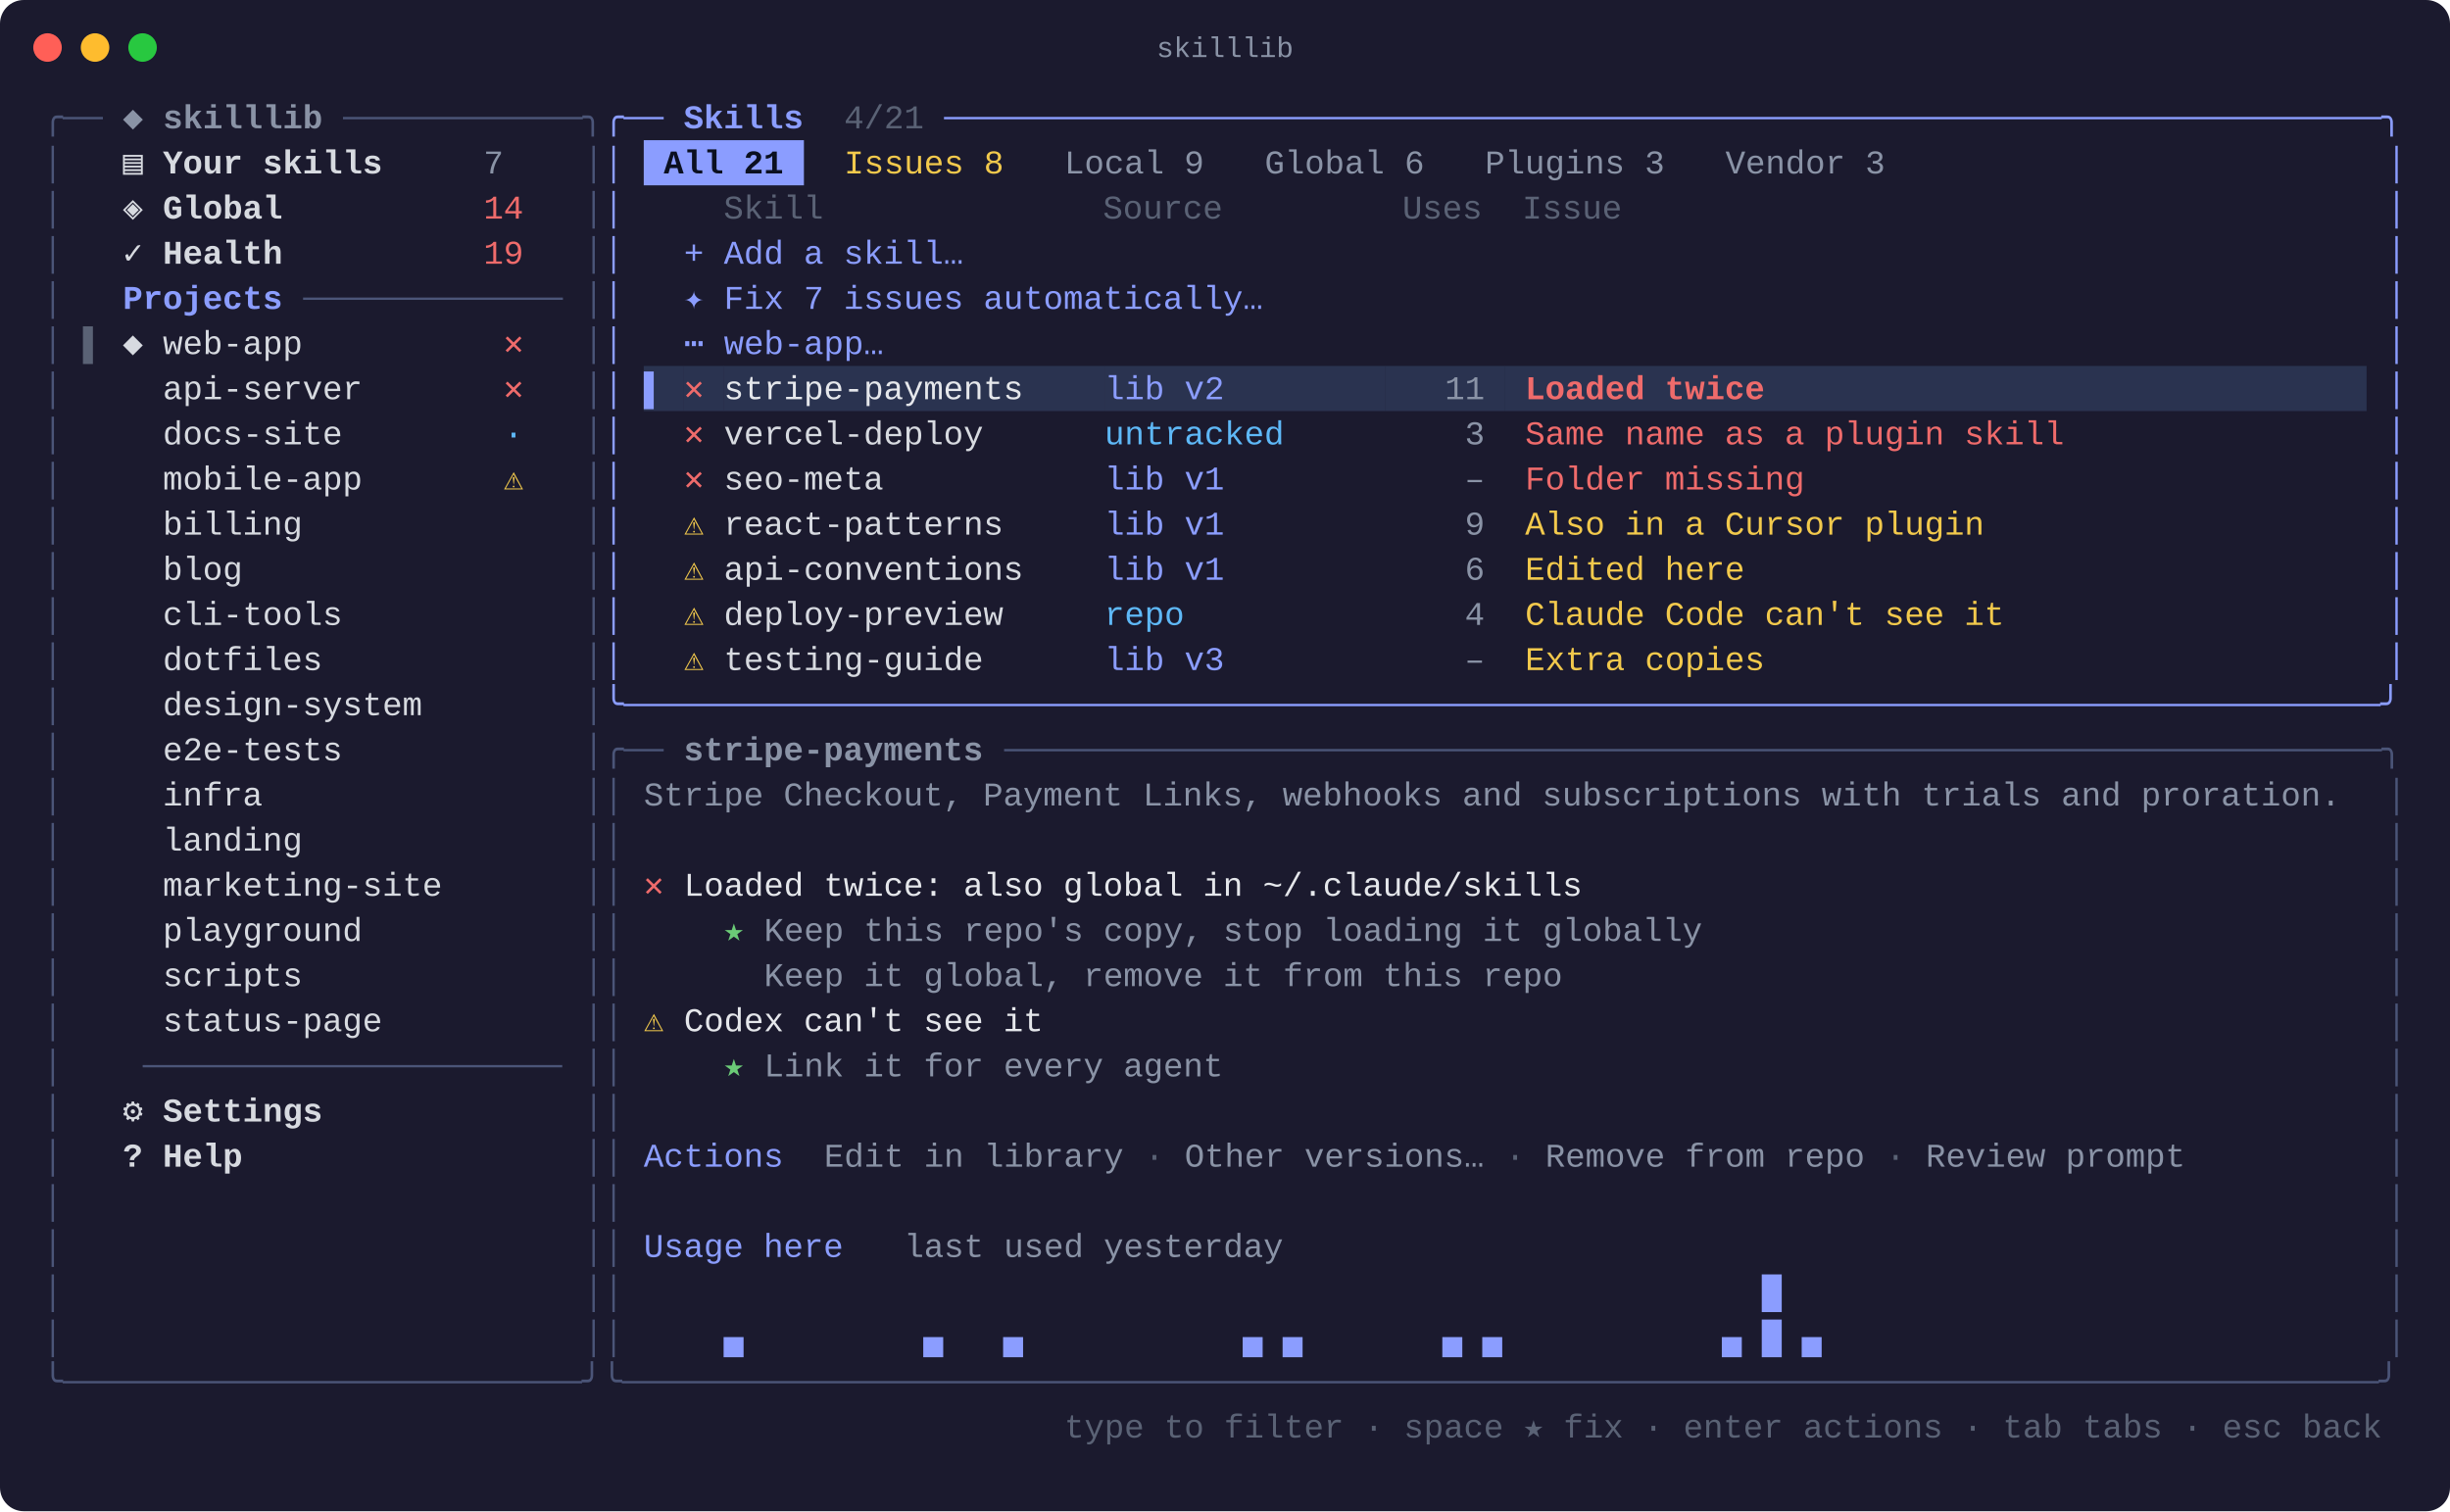
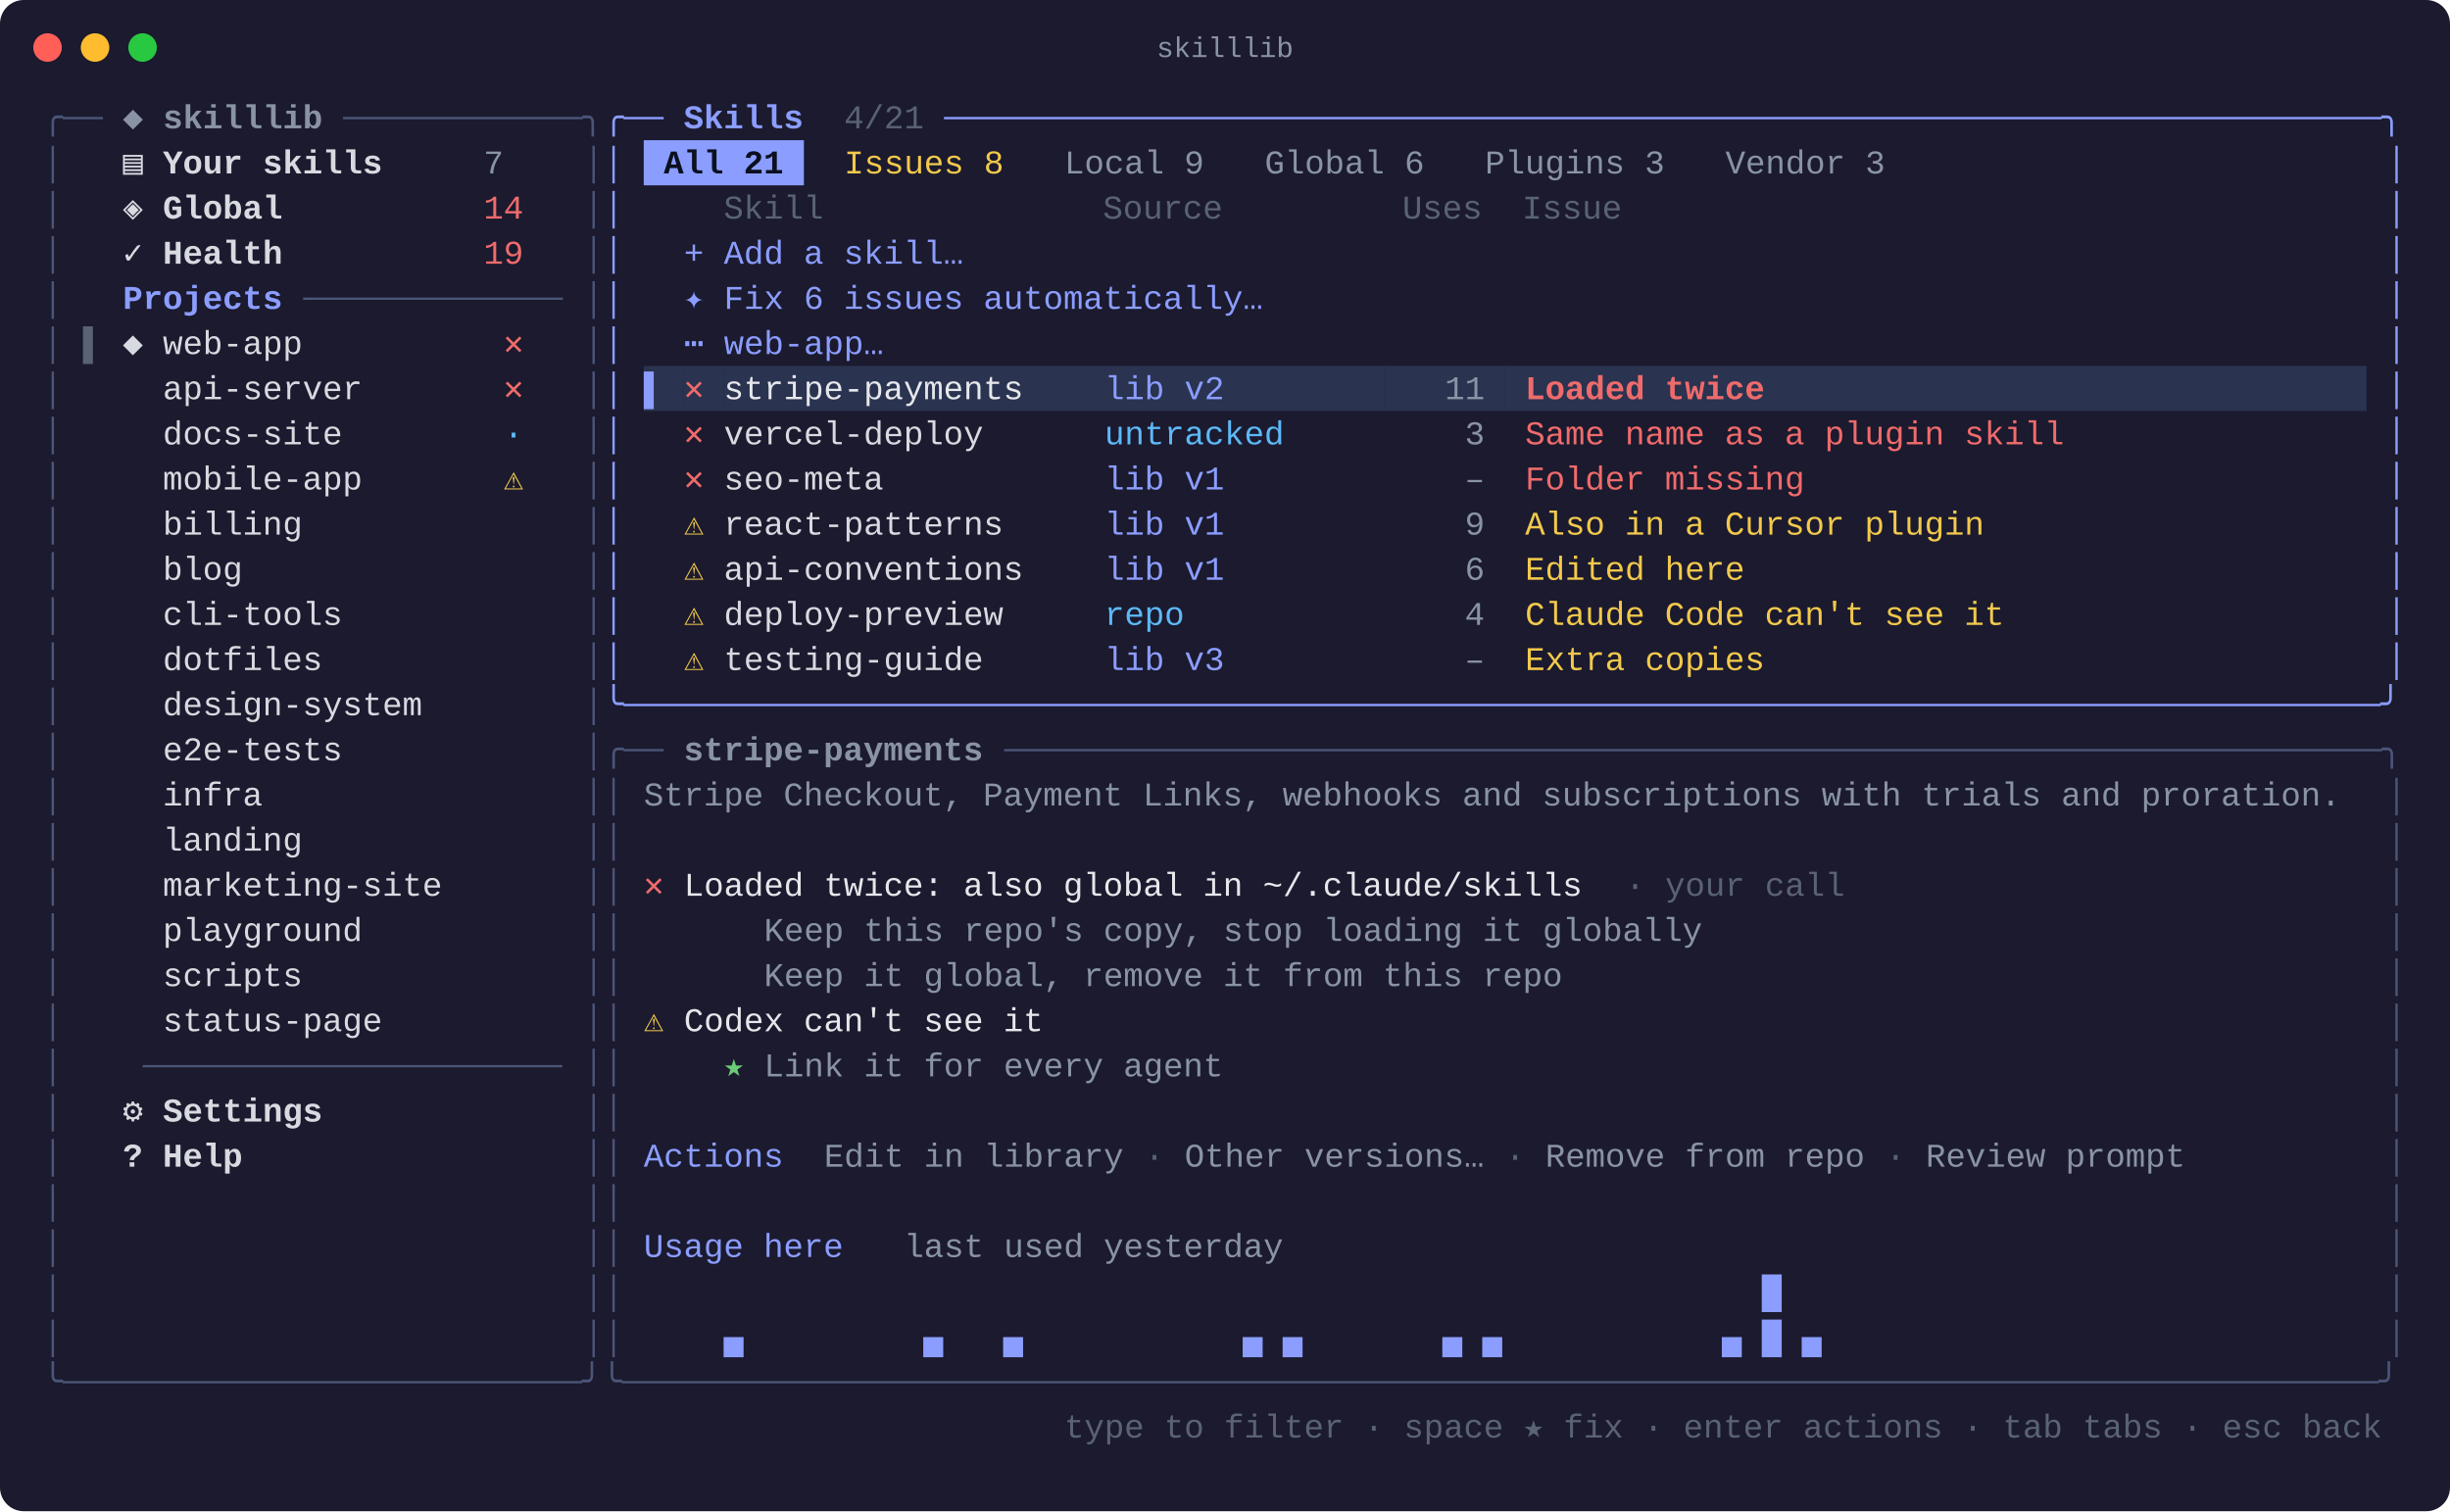
<svg xmlns="http://www.w3.org/2000/svg" width="1031" height="636" viewBox="0 0 1031 636" font-family="SFMono-Regular, Menlo, Consolas, 'Liberation Mono', monospace" font-size="14">
  <rect width="1031" height="636" rx="10" fill="#1b1a2e" />
  <circle cx="20" cy="20" r="6" fill="#ff5f57" />
  <circle cx="40" cy="20" r="6" fill="#febc2e" />
  <circle cx="60" cy="20" r="6" fill="#28c840" />
  <text x="515.5" y="24" fill="#8a93a6" font-size="12" text-anchor="middle">skilllib</text>
  <text x="18.0" y="54.0" fill="#4b5578" xml:space="preserve" textLength="25.3" lengthAdjust="spacingAndGlyphs">╭──</text>
  <text x="43.3" y="54.0" fill="#8a93a6" font-weight="bold" xml:space="preserve" textLength="101.2" lengthAdjust="spacingAndGlyphs"> ◆ skilllib </text>
  <text x="144.4" y="54.0" fill="#4b5578" xml:space="preserve" textLength="109.6" lengthAdjust="spacingAndGlyphs">────────────╮</text>
  <text x="254.0" y="54.0" fill="#8b9dff" xml:space="preserve" textLength="25.3" lengthAdjust="spacingAndGlyphs">╭──</text>
  <text x="279.3" y="54.0" fill="#8b9dff" font-weight="bold" xml:space="preserve" textLength="67.4" lengthAdjust="spacingAndGlyphs"> Skills </text>
  <text x="346.8" y="54.0" fill="#5a6275" xml:space="preserve" textLength="50.6" lengthAdjust="spacingAndGlyphs"> 4/21 </text>
  <text x="397.3" y="54.0" fill="#8b9dff" xml:space="preserve" textLength="615.4" lengthAdjust="spacingAndGlyphs">────────────────────────────────────────────────────────────────────────╮</text>
  <text x="18.0" y="73.0" fill="#4b5578" xml:space="preserve" textLength="8.4" lengthAdjust="spacingAndGlyphs">│</text>
  <text x="51.7" y="73.0" fill="#d7dae0" font-weight="bold" xml:space="preserve" textLength="151.7" lengthAdjust="spacingAndGlyphs">▤ Your skills     </text>
  <text x="203.5" y="73.0" fill="#8a93a6" xml:space="preserve" textLength="33.7" lengthAdjust="spacingAndGlyphs">7   </text>
  <text x="245.6" y="73.0" fill="#4b5578" xml:space="preserve" textLength="8.4" lengthAdjust="spacingAndGlyphs">│</text>
  <text x="254.0" y="73.0" fill="#8b9dff" xml:space="preserve" textLength="8.4" lengthAdjust="spacingAndGlyphs">│</text>
  <rect x="270.9" y="59.0" width="67.4" height="19" fill="#8b9dff" />
  <text x="270.9" y="73.0" fill="#0b1020" font-weight="bold" xml:space="preserve" textLength="67.4" lengthAdjust="spacingAndGlyphs"> All 21 </text>
  <text x="346.8" y="73.0" fill="#f2c94c" xml:space="preserve" textLength="84.3" lengthAdjust="spacingAndGlyphs"> Issues 8 </text>
  <text x="439.5" y="73.0" fill="#8a93a6" xml:space="preserve" textLength="75.9" lengthAdjust="spacingAndGlyphs"> Local 9 </text>
  <text x="523.8" y="73.0" fill="#8a93a6" xml:space="preserve" textLength="84.3" lengthAdjust="spacingAndGlyphs"> Global 6 </text>
  <text x="616.5" y="73.0" fill="#8a93a6" xml:space="preserve" textLength="92.7" lengthAdjust="spacingAndGlyphs"> Plugins 3 </text>
  <text x="717.7" y="73.0" fill="#8a93a6" xml:space="preserve" textLength="84.3" lengthAdjust="spacingAndGlyphs"> Vendor 3 </text>
  <text x="1004.3" y="73.0" fill="#8b9dff" xml:space="preserve" textLength="8.4" lengthAdjust="spacingAndGlyphs">│</text>
  <text x="18.0" y="92.0" fill="#4b5578" xml:space="preserve" textLength="8.4" lengthAdjust="spacingAndGlyphs">│</text>
  <text x="51.7" y="92.0" fill="#d7dae0" font-weight="bold" xml:space="preserve" textLength="151.7" lengthAdjust="spacingAndGlyphs">◈ Global          </text>
  <text x="203.5" y="92.0" fill="#ef6b6b" xml:space="preserve" textLength="33.7" lengthAdjust="spacingAndGlyphs">14  </text>
  <text x="245.6" y="92.0" fill="#4b5578" xml:space="preserve" textLength="8.4" lengthAdjust="spacingAndGlyphs">│</text>
  <text x="254.0" y="92.0" fill="#8b9dff" xml:space="preserve" textLength="8.4" lengthAdjust="spacingAndGlyphs">│</text>
  <text x="270.9" y="92.0" fill="#5a6275" xml:space="preserve" textLength="725.0" lengthAdjust="spacingAndGlyphs">    Skill              Source         Uses  Issue                                     </text>
  <text x="1004.3" y="92.0" fill="#8b9dff" xml:space="preserve" textLength="8.4" lengthAdjust="spacingAndGlyphs">│</text>
  <text x="18.0" y="111.0" fill="#4b5578" xml:space="preserve" textLength="8.4" lengthAdjust="spacingAndGlyphs">│</text>
  <text x="51.7" y="111.0" fill="#d7dae0" font-weight="bold" xml:space="preserve" textLength="151.7" lengthAdjust="spacingAndGlyphs">✓ Health          </text>
  <text x="203.5" y="111.0" fill="#ef6b6b" xml:space="preserve" textLength="33.7" lengthAdjust="spacingAndGlyphs">19  </text>
  <text x="245.6" y="111.0" fill="#4b5578" xml:space="preserve" textLength="8.4" lengthAdjust="spacingAndGlyphs">│</text>
  <text x="254.0" y="111.0" fill="#8b9dff" xml:space="preserve" textLength="8.4" lengthAdjust="spacingAndGlyphs">│</text>
  <text x="287.8" y="111.0" fill="#8b9dff" xml:space="preserve" textLength="708.1" lengthAdjust="spacingAndGlyphs">+ Add a skill…                                                                      </text>
  <text x="1004.3" y="111.0" fill="#8b9dff" xml:space="preserve" textLength="8.4" lengthAdjust="spacingAndGlyphs">│</text>
  <text x="18.0" y="130.0" fill="#4b5578" xml:space="preserve" textLength="8.4" lengthAdjust="spacingAndGlyphs">│</text>
  <text x="34.9" y="130.0" fill="#8b9dff" font-weight="bold" xml:space="preserve" textLength="92.7" lengthAdjust="spacingAndGlyphs">  Projects </text>
  <text x="127.6" y="130.0" fill="#4b5578" xml:space="preserve" textLength="109.6" lengthAdjust="spacingAndGlyphs">─────────────</text>
  <text x="245.6" y="130.0" fill="#4b5578" xml:space="preserve" textLength="8.4" lengthAdjust="spacingAndGlyphs">│</text>
  <text x="254.0" y="130.0" fill="#8b9dff" xml:space="preserve" textLength="8.4" lengthAdjust="spacingAndGlyphs">│</text>
-   <text x="287.8" y="130.0" fill="#8b9dff" xml:space="preserve" textLength="708.1" lengthAdjust="spacingAndGlyphs">✦ Fix 7 issues automatically…                                                       </text>
+   <text x="287.8" y="130.0" fill="#8b9dff" xml:space="preserve" textLength="708.1" lengthAdjust="spacingAndGlyphs">✦ Fix 6 issues automatically…                                                       </text>
  <text x="1004.3" y="130.0" fill="#8b9dff" xml:space="preserve" textLength="8.4" lengthAdjust="spacingAndGlyphs">│</text>
  <text x="18.0" y="149.0" fill="#4b5578" xml:space="preserve" textLength="8.4" lengthAdjust="spacingAndGlyphs">│</text>
  <text x="34.9" y="149.0" fill="#5a6275" xml:space="preserve" textLength="16.9" lengthAdjust="spacingAndGlyphs">▌ </text>
  <text x="51.7" y="149.0" fill="#d7dae0" xml:space="preserve" textLength="160.2" lengthAdjust="spacingAndGlyphs">◆ web-app          </text>
  <text x="211.9" y="149.0" fill="#ef6b6b" xml:space="preserve" textLength="25.3" lengthAdjust="spacingAndGlyphs">✕  </text>
  <text x="245.6" y="149.0" fill="#4b5578" xml:space="preserve" textLength="8.4" lengthAdjust="spacingAndGlyphs">│</text>
  <text x="254.0" y="149.0" fill="#8b9dff" xml:space="preserve" textLength="8.4" lengthAdjust="spacingAndGlyphs">│</text>
  <text x="287.8" y="149.0" fill="#8b9dff" xml:space="preserve" textLength="708.1" lengthAdjust="spacingAndGlyphs">⋯ web-app…                                                                          </text>
  <text x="1004.3" y="149.0" fill="#8b9dff" xml:space="preserve" textLength="8.4" lengthAdjust="spacingAndGlyphs">│</text>
  <text x="18.0" y="168.0" fill="#4b5578" xml:space="preserve" textLength="8.4" lengthAdjust="spacingAndGlyphs">│</text>
  <text x="51.7" y="168.0" fill="#d7dae0" xml:space="preserve" textLength="160.2" lengthAdjust="spacingAndGlyphs">  api-server       </text>
  <text x="211.9" y="168.0" fill="#ef6b6b" xml:space="preserve" textLength="25.3" lengthAdjust="spacingAndGlyphs">✕  </text>
  <text x="245.6" y="168.0" fill="#4b5578" xml:space="preserve" textLength="8.4" lengthAdjust="spacingAndGlyphs">│</text>
  <text x="254.0" y="168.0" fill="#8b9dff" xml:space="preserve" textLength="8.4" lengthAdjust="spacingAndGlyphs">│</text>
  <rect x="270.9" y="154.0" width="16.9" height="19" fill="#2a3350" />
  <text x="270.9" y="168.0" fill="#8b9dff" xml:space="preserve" textLength="16.9" lengthAdjust="spacingAndGlyphs">▌ </text>
  <rect x="287.8" y="154.0" width="16.9" height="19" fill="#2a3350" />
  <text x="287.8" y="168.0" fill="#ef6b6b" xml:space="preserve" textLength="16.9" lengthAdjust="spacingAndGlyphs">✕ </text>
  <rect x="304.6" y="154.0" width="160.2" height="19" fill="#2a3350" />
  <text x="304.6" y="168.0" fill="#e5e7eb" xml:space="preserve" textLength="160.2" lengthAdjust="spacingAndGlyphs">stripe-payments    </text>
  <rect x="464.8" y="154.0" width="118.0" height="19" fill="#2a3350" />
  <text x="464.8" y="168.0" fill="#8b9dff" xml:space="preserve" textLength="118.0" lengthAdjust="spacingAndGlyphs">lib v2        </text>
  <rect x="582.8" y="154.0" width="50.6" height="19" fill="#2a3350" />
  <text x="582.8" y="168.0" fill="#8a93a6" xml:space="preserve" textLength="50.6" lengthAdjust="spacingAndGlyphs">   11 </text>
  <rect x="633.4" y="154.0" width="362.5" height="19" fill="#2a3350" />
  <text x="633.4" y="168.0" fill="#ef6b6b" font-weight="bold" xml:space="preserve" textLength="362.5" lengthAdjust="spacingAndGlyphs"> Loaded twice                              </text>
  <text x="1004.3" y="168.0" fill="#8b9dff" xml:space="preserve" textLength="8.4" lengthAdjust="spacingAndGlyphs">│</text>
  <text x="18.0" y="187.0" fill="#4b5578" xml:space="preserve" textLength="8.4" lengthAdjust="spacingAndGlyphs">│</text>
  <text x="51.7" y="187.0" fill="#d7dae0" xml:space="preserve" textLength="160.2" lengthAdjust="spacingAndGlyphs">  docs-site        </text>
  <text x="211.9" y="187.0" fill="#5eb8f7" xml:space="preserve" textLength="25.3" lengthAdjust="spacingAndGlyphs">·  </text>
  <text x="245.6" y="187.0" fill="#4b5578" xml:space="preserve" textLength="8.4" lengthAdjust="spacingAndGlyphs">│</text>
  <text x="254.0" y="187.0" fill="#8b9dff" xml:space="preserve" textLength="8.4" lengthAdjust="spacingAndGlyphs">│</text>
  <text x="287.8" y="187.0" fill="#ef6b6b" xml:space="preserve" textLength="16.9" lengthAdjust="spacingAndGlyphs">✕ </text>
  <text x="304.6" y="187.0" fill="#d7dae0" xml:space="preserve" textLength="160.2" lengthAdjust="spacingAndGlyphs">vercel-deploy      </text>
  <text x="464.8" y="187.0" fill="#5eb8f7" xml:space="preserve" textLength="118.0" lengthAdjust="spacingAndGlyphs">untracked     </text>
  <text x="582.8" y="187.0" fill="#8a93a6" xml:space="preserve" textLength="50.6" lengthAdjust="spacingAndGlyphs">    3 </text>
  <text x="633.4" y="187.0" fill="#ef6b6b" xml:space="preserve" textLength="362.5" lengthAdjust="spacingAndGlyphs"> Same name as a plugin skill               </text>
  <text x="1004.3" y="187.0" fill="#8b9dff" xml:space="preserve" textLength="8.4" lengthAdjust="spacingAndGlyphs">│</text>
  <text x="18.0" y="206.0" fill="#4b5578" xml:space="preserve" textLength="8.4" lengthAdjust="spacingAndGlyphs">│</text>
  <text x="51.7" y="206.0" fill="#d7dae0" xml:space="preserve" textLength="160.2" lengthAdjust="spacingAndGlyphs">  mobile-app       </text>
  <text x="211.9" y="206.0" fill="#f2c94c" xml:space="preserve" textLength="25.3" lengthAdjust="spacingAndGlyphs">⚠  </text>
  <text x="245.6" y="206.0" fill="#4b5578" xml:space="preserve" textLength="8.4" lengthAdjust="spacingAndGlyphs">│</text>
  <text x="254.0" y="206.0" fill="#8b9dff" xml:space="preserve" textLength="8.4" lengthAdjust="spacingAndGlyphs">│</text>
  <text x="287.8" y="206.0" fill="#ef6b6b" xml:space="preserve" textLength="16.9" lengthAdjust="spacingAndGlyphs">✕ </text>
  <text x="304.6" y="206.0" fill="#d7dae0" xml:space="preserve" textLength="160.2" lengthAdjust="spacingAndGlyphs">seo-meta           </text>
  <text x="464.8" y="206.0" fill="#8b9dff" xml:space="preserve" textLength="118.0" lengthAdjust="spacingAndGlyphs">lib v1        </text>
  <text x="582.8" y="206.0" fill="#8a93a6" xml:space="preserve" textLength="50.6" lengthAdjust="spacingAndGlyphs">    – </text>
  <text x="633.4" y="206.0" fill="#ef6b6b" xml:space="preserve" textLength="362.5" lengthAdjust="spacingAndGlyphs"> Folder missing                            </text>
  <text x="1004.3" y="206.0" fill="#8b9dff" xml:space="preserve" textLength="8.4" lengthAdjust="spacingAndGlyphs">│</text>
  <text x="18.0" y="225.0" fill="#4b5578" xml:space="preserve" textLength="8.4" lengthAdjust="spacingAndGlyphs">│</text>
  <text x="51.7" y="225.0" fill="#d7dae0" xml:space="preserve" textLength="193.9" lengthAdjust="spacingAndGlyphs">  billing              </text>
  <text x="245.6" y="225.0" fill="#4b5578" xml:space="preserve" textLength="8.4" lengthAdjust="spacingAndGlyphs">│</text>
  <text x="254.0" y="225.0" fill="#8b9dff" xml:space="preserve" textLength="8.4" lengthAdjust="spacingAndGlyphs">│</text>
  <text x="287.8" y="225.0" fill="#f2c94c" xml:space="preserve" textLength="16.9" lengthAdjust="spacingAndGlyphs">⚠ </text>
  <text x="304.6" y="225.0" fill="#d7dae0" xml:space="preserve" textLength="160.2" lengthAdjust="spacingAndGlyphs">react-patterns     </text>
  <text x="464.8" y="225.0" fill="#8b9dff" xml:space="preserve" textLength="118.0" lengthAdjust="spacingAndGlyphs">lib v1        </text>
  <text x="582.8" y="225.0" fill="#8a93a6" xml:space="preserve" textLength="50.6" lengthAdjust="spacingAndGlyphs">    9 </text>
  <text x="633.4" y="225.0" fill="#f2c94c" xml:space="preserve" textLength="362.5" lengthAdjust="spacingAndGlyphs"> Also in a Cursor plugin                   </text>
  <text x="1004.3" y="225.0" fill="#8b9dff" xml:space="preserve" textLength="8.4" lengthAdjust="spacingAndGlyphs">│</text>
  <text x="18.0" y="244.0" fill="#4b5578" xml:space="preserve" textLength="8.4" lengthAdjust="spacingAndGlyphs">│</text>
  <text x="51.7" y="244.0" fill="#d7dae0" xml:space="preserve" textLength="193.9" lengthAdjust="spacingAndGlyphs">  blog                 </text>
  <text x="245.6" y="244.0" fill="#4b5578" xml:space="preserve" textLength="8.4" lengthAdjust="spacingAndGlyphs">│</text>
  <text x="254.0" y="244.0" fill="#8b9dff" xml:space="preserve" textLength="8.4" lengthAdjust="spacingAndGlyphs">│</text>
  <text x="287.8" y="244.0" fill="#f2c94c" xml:space="preserve" textLength="16.9" lengthAdjust="spacingAndGlyphs">⚠ </text>
  <text x="304.6" y="244.0" fill="#d7dae0" xml:space="preserve" textLength="160.2" lengthAdjust="spacingAndGlyphs">api-conventions    </text>
  <text x="464.8" y="244.0" fill="#8b9dff" xml:space="preserve" textLength="118.0" lengthAdjust="spacingAndGlyphs">lib v1        </text>
  <text x="582.8" y="244.0" fill="#8a93a6" xml:space="preserve" textLength="50.6" lengthAdjust="spacingAndGlyphs">    6 </text>
  <text x="633.4" y="244.0" fill="#f2c94c" xml:space="preserve" textLength="362.5" lengthAdjust="spacingAndGlyphs"> Edited here                               </text>
  <text x="1004.3" y="244.0" fill="#8b9dff" xml:space="preserve" textLength="8.4" lengthAdjust="spacingAndGlyphs">│</text>
  <text x="18.0" y="263.0" fill="#4b5578" xml:space="preserve" textLength="8.4" lengthAdjust="spacingAndGlyphs">│</text>
  <text x="51.7" y="263.0" fill="#d7dae0" xml:space="preserve" textLength="193.9" lengthAdjust="spacingAndGlyphs">  cli-tools            </text>
  <text x="245.6" y="263.0" fill="#4b5578" xml:space="preserve" textLength="8.4" lengthAdjust="spacingAndGlyphs">│</text>
  <text x="254.0" y="263.0" fill="#8b9dff" xml:space="preserve" textLength="8.4" lengthAdjust="spacingAndGlyphs">│</text>
  <text x="287.8" y="263.0" fill="#f2c94c" xml:space="preserve" textLength="16.9" lengthAdjust="spacingAndGlyphs">⚠ </text>
  <text x="304.6" y="263.0" fill="#d7dae0" xml:space="preserve" textLength="160.2" lengthAdjust="spacingAndGlyphs">deploy-preview     </text>
  <text x="464.8" y="263.0" fill="#5eb8f7" xml:space="preserve" textLength="118.0" lengthAdjust="spacingAndGlyphs">repo          </text>
  <text x="582.8" y="263.0" fill="#8a93a6" xml:space="preserve" textLength="50.6" lengthAdjust="spacingAndGlyphs">    4 </text>
  <text x="633.4" y="263.0" fill="#f2c94c" xml:space="preserve" textLength="362.5" lengthAdjust="spacingAndGlyphs"> Claude Code can't see it                  </text>
  <text x="1004.3" y="263.0" fill="#8b9dff" xml:space="preserve" textLength="8.4" lengthAdjust="spacingAndGlyphs">│</text>
  <text x="18.0" y="282.0" fill="#4b5578" xml:space="preserve" textLength="8.4" lengthAdjust="spacingAndGlyphs">│</text>
  <text x="51.7" y="282.0" fill="#d7dae0" xml:space="preserve" textLength="193.9" lengthAdjust="spacingAndGlyphs">  dotfiles             </text>
  <text x="245.6" y="282.0" fill="#4b5578" xml:space="preserve" textLength="8.4" lengthAdjust="spacingAndGlyphs">│</text>
  <text x="254.0" y="282.0" fill="#8b9dff" xml:space="preserve" textLength="8.4" lengthAdjust="spacingAndGlyphs">│</text>
  <text x="287.8" y="282.0" fill="#f2c94c" xml:space="preserve" textLength="16.9" lengthAdjust="spacingAndGlyphs">⚠ </text>
  <text x="304.6" y="282.0" fill="#d7dae0" xml:space="preserve" textLength="160.2" lengthAdjust="spacingAndGlyphs">testing-guide      </text>
  <text x="464.8" y="282.0" fill="#8b9dff" xml:space="preserve" textLength="118.0" lengthAdjust="spacingAndGlyphs">lib v3        </text>
  <text x="582.8" y="282.0" fill="#8a93a6" xml:space="preserve" textLength="50.6" lengthAdjust="spacingAndGlyphs">    – </text>
  <text x="633.4" y="282.0" fill="#f2c94c" xml:space="preserve" textLength="362.5" lengthAdjust="spacingAndGlyphs"> Extra copies                              </text>
  <text x="1004.3" y="282.0" fill="#8b9dff" xml:space="preserve" textLength="8.4" lengthAdjust="spacingAndGlyphs">│</text>
  <text x="18.0" y="301.0" fill="#4b5578" xml:space="preserve" textLength="8.4" lengthAdjust="spacingAndGlyphs">│</text>
  <text x="51.7" y="301.0" fill="#d7dae0" xml:space="preserve" textLength="193.9" lengthAdjust="spacingAndGlyphs">  design-system        </text>
  <text x="245.6" y="301.0" fill="#4b5578" xml:space="preserve" textLength="8.4" lengthAdjust="spacingAndGlyphs">│</text>
  <text x="254.0" y="301.0" fill="#8b9dff" xml:space="preserve" textLength="758.7" lengthAdjust="spacingAndGlyphs">╰────────────────────────────────────────────────────────────────────────────────────────╯</text>
  <text x="18.0" y="320.0" fill="#4b5578" xml:space="preserve" textLength="8.4" lengthAdjust="spacingAndGlyphs">│</text>
  <text x="51.7" y="320.0" fill="#d7dae0" xml:space="preserve" textLength="193.9" lengthAdjust="spacingAndGlyphs">  e2e-tests            </text>
  <text x="245.6" y="320.0" fill="#4b5578" xml:space="preserve" textLength="33.7" lengthAdjust="spacingAndGlyphs">│╭──</text>
  <text x="279.3" y="320.0" fill="#8a93a6" font-weight="bold" xml:space="preserve" textLength="143.3" lengthAdjust="spacingAndGlyphs"> stripe-payments </text>
  <text x="422.6" y="320.0" fill="#4b5578" xml:space="preserve" textLength="590.1" lengthAdjust="spacingAndGlyphs">─────────────────────────────────────────────────────────────────────╮</text>
  <text x="18.0" y="339.0" fill="#4b5578" xml:space="preserve" textLength="8.4" lengthAdjust="spacingAndGlyphs">│</text>
  <text x="51.7" y="339.0" fill="#d7dae0" xml:space="preserve" textLength="193.9" lengthAdjust="spacingAndGlyphs">  infra                </text>
  <text x="245.6" y="339.0" fill="#4b5578" xml:space="preserve" textLength="16.9" lengthAdjust="spacingAndGlyphs">││</text>
  <text x="270.9" y="339.0" fill="#8a93a6" xml:space="preserve" textLength="716.5" lengthAdjust="spacingAndGlyphs">Stripe Checkout, Payment Links, webhooks and subscriptions with trials and proration.</text>
  <text x="1004.3" y="339.0" fill="#4b5578" xml:space="preserve" textLength="8.4" lengthAdjust="spacingAndGlyphs">│</text>
  <text x="18.0" y="358.0" fill="#4b5578" xml:space="preserve" textLength="8.4" lengthAdjust="spacingAndGlyphs">│</text>
  <text x="51.7" y="358.0" fill="#d7dae0" xml:space="preserve" textLength="193.9" lengthAdjust="spacingAndGlyphs">  landing              </text>
  <text x="245.6" y="358.0" fill="#4b5578" xml:space="preserve" textLength="16.9" lengthAdjust="spacingAndGlyphs">││</text>
  <text x="1004.3" y="358.0" fill="#4b5578" xml:space="preserve" textLength="8.4" lengthAdjust="spacingAndGlyphs">│</text>
  <text x="18.0" y="377.0" fill="#4b5578" xml:space="preserve" textLength="8.4" lengthAdjust="spacingAndGlyphs">│</text>
  <text x="51.7" y="377.0" fill="#d7dae0" xml:space="preserve" textLength="193.9" lengthAdjust="spacingAndGlyphs">  marketing-site       </text>
  <text x="245.6" y="377.0" fill="#4b5578" xml:space="preserve" textLength="16.9" lengthAdjust="spacingAndGlyphs">││</text>
  <text x="270.9" y="377.0" fill="#ef6b6b" xml:space="preserve" textLength="16.9" lengthAdjust="spacingAndGlyphs">✕ </text>
  <text x="287.8" y="377.0" fill="#e5e7eb" xml:space="preserve" textLength="379.3" lengthAdjust="spacingAndGlyphs">Loaded twice: also global in ~/.claude/skills</text>
+   <text x="667.1" y="377.0" fill="#5a6275" xml:space="preserve" textLength="109.6" lengthAdjust="spacingAndGlyphs">  · your call</text>
  <text x="1004.3" y="377.0" fill="#4b5578" xml:space="preserve" textLength="8.4" lengthAdjust="spacingAndGlyphs">│</text>
  <text x="18.0" y="396.0" fill="#4b5578" xml:space="preserve" textLength="8.4" lengthAdjust="spacingAndGlyphs">│</text>
  <text x="51.7" y="396.0" fill="#d7dae0" xml:space="preserve" textLength="193.9" lengthAdjust="spacingAndGlyphs">  playground           </text>
  <text x="245.6" y="396.0" fill="#4b5578" xml:space="preserve" textLength="16.9" lengthAdjust="spacingAndGlyphs">││</text>
-   <text x="304.6" y="396.0" fill="#6bcb77" xml:space="preserve" textLength="16.9" lengthAdjust="spacingAndGlyphs">★ </text>
  <text x="321.5" y="396.0" fill="#8a93a6" xml:space="preserve" textLength="396.2" lengthAdjust="spacingAndGlyphs">Keep this repo's copy, stop loading it globally</text>
  <text x="1004.3" y="396.0" fill="#4b5578" xml:space="preserve" textLength="8.4" lengthAdjust="spacingAndGlyphs">│</text>
  <text x="18.0" y="415.0" fill="#4b5578" xml:space="preserve" textLength="8.4" lengthAdjust="spacingAndGlyphs">│</text>
  <text x="51.7" y="415.0" fill="#d7dae0" xml:space="preserve" textLength="193.9" lengthAdjust="spacingAndGlyphs">  scripts              </text>
  <text x="245.6" y="415.0" fill="#4b5578" xml:space="preserve" textLength="16.9" lengthAdjust="spacingAndGlyphs">││</text>
  <text x="321.5" y="415.0" fill="#8a93a6" xml:space="preserve" textLength="337.2" lengthAdjust="spacingAndGlyphs">Keep it global, remove it from this repo</text>
  <text x="1004.3" y="415.0" fill="#4b5578" xml:space="preserve" textLength="8.4" lengthAdjust="spacingAndGlyphs">│</text>
  <text x="18.0" y="434.0" fill="#4b5578" xml:space="preserve" textLength="8.4" lengthAdjust="spacingAndGlyphs">│</text>
  <text x="51.7" y="434.0" fill="#d7dae0" xml:space="preserve" textLength="193.9" lengthAdjust="spacingAndGlyphs">  status-page          </text>
  <text x="245.6" y="434.0" fill="#4b5578" xml:space="preserve" textLength="16.9" lengthAdjust="spacingAndGlyphs">││</text>
  <text x="270.9" y="434.0" fill="#f2c94c" xml:space="preserve" textLength="16.9" lengthAdjust="spacingAndGlyphs">⚠ </text>
  <text x="287.8" y="434.0" fill="#e5e7eb" xml:space="preserve" textLength="151.7" lengthAdjust="spacingAndGlyphs">Codex can't see it</text>
  <text x="1004.3" y="434.0" fill="#4b5578" xml:space="preserve" textLength="8.4" lengthAdjust="spacingAndGlyphs">│</text>
  <text x="18.0" y="453.0" fill="#4b5578" xml:space="preserve" textLength="8.4" lengthAdjust="spacingAndGlyphs">│</text>
  <text x="60.1" y="453.0" fill="#4b5578" xml:space="preserve" textLength="177.0" lengthAdjust="spacingAndGlyphs">─────────────────────</text>
  <text x="245.6" y="453.0" fill="#4b5578" xml:space="preserve" textLength="16.9" lengthAdjust="spacingAndGlyphs">││</text>
  <text x="304.6" y="453.0" fill="#6bcb77" xml:space="preserve" textLength="16.9" lengthAdjust="spacingAndGlyphs">★ </text>
  <text x="321.5" y="453.0" fill="#8a93a6" xml:space="preserve" textLength="193.9" lengthAdjust="spacingAndGlyphs">Link it for every agent</text>
  <text x="1004.3" y="453.0" fill="#4b5578" xml:space="preserve" textLength="8.4" lengthAdjust="spacingAndGlyphs">│</text>
  <text x="18.0" y="472.0" fill="#4b5578" xml:space="preserve" textLength="8.4" lengthAdjust="spacingAndGlyphs">│</text>
  <text x="51.7" y="472.0" fill="#d7dae0" font-weight="bold" xml:space="preserve" textLength="185.5" lengthAdjust="spacingAndGlyphs">⚙ Settings            </text>
  <text x="245.6" y="472.0" fill="#4b5578" xml:space="preserve" textLength="16.9" lengthAdjust="spacingAndGlyphs">││</text>
  <text x="1004.3" y="472.0" fill="#4b5578" xml:space="preserve" textLength="8.4" lengthAdjust="spacingAndGlyphs">│</text>
  <text x="18.0" y="491.0" fill="#4b5578" xml:space="preserve" textLength="8.4" lengthAdjust="spacingAndGlyphs">│</text>
  <text x="51.7" y="491.0" fill="#d7dae0" font-weight="bold" xml:space="preserve" textLength="185.5" lengthAdjust="spacingAndGlyphs">? Help                </text>
  <text x="245.6" y="491.0" fill="#4b5578" xml:space="preserve" textLength="16.9" lengthAdjust="spacingAndGlyphs">││</text>
  <text x="270.9" y="491.0" fill="#8b9dff" xml:space="preserve" textLength="75.9" lengthAdjust="spacingAndGlyphs">Actions  </text>
  <text x="346.8" y="491.0" fill="#8a93a6" xml:space="preserve" textLength="126.4" lengthAdjust="spacingAndGlyphs">Edit in library</text>
  <text x="473.2" y="491.0" fill="#5a6275" xml:space="preserve" textLength="25.3" lengthAdjust="spacingAndGlyphs"> · </text>
  <text x="498.5" y="491.0" fill="#8a93a6" xml:space="preserve" textLength="126.4" lengthAdjust="spacingAndGlyphs">Other versions…</text>
  <text x="625.0" y="491.0" fill="#5a6275" xml:space="preserve" textLength="25.3" lengthAdjust="spacingAndGlyphs"> · </text>
  <text x="650.3" y="491.0" fill="#8a93a6" xml:space="preserve" textLength="134.9" lengthAdjust="spacingAndGlyphs">Remove from repo</text>
  <text x="785.1" y="491.0" fill="#5a6275" xml:space="preserve" textLength="25.3" lengthAdjust="spacingAndGlyphs"> · </text>
  <text x="810.4" y="491.0" fill="#8a93a6" xml:space="preserve" textLength="109.6" lengthAdjust="spacingAndGlyphs">Review prompt</text>
  <text x="1004.3" y="491.0" fill="#4b5578" xml:space="preserve" textLength="8.4" lengthAdjust="spacingAndGlyphs">│</text>
  <text x="18.0" y="510.0" fill="#4b5578" xml:space="preserve" textLength="8.4" lengthAdjust="spacingAndGlyphs">│</text>
  <text x="245.6" y="510.0" fill="#4b5578" xml:space="preserve" textLength="16.9" lengthAdjust="spacingAndGlyphs">││</text>
  <text x="1004.3" y="510.0" fill="#4b5578" xml:space="preserve" textLength="8.4" lengthAdjust="spacingAndGlyphs">│</text>
  <text x="18.0" y="529.0" fill="#4b5578" xml:space="preserve" textLength="8.4" lengthAdjust="spacingAndGlyphs">│</text>
  <text x="245.6" y="529.0" fill="#4b5578" xml:space="preserve" textLength="16.9" lengthAdjust="spacingAndGlyphs">││</text>
  <text x="270.9" y="529.0" fill="#8b9dff" xml:space="preserve" textLength="84.3" lengthAdjust="spacingAndGlyphs">Usage here</text>
  <text x="355.2" y="529.0" fill="#8a93a6" xml:space="preserve" textLength="185.5" lengthAdjust="spacingAndGlyphs">   last used yesterday</text>
  <text x="1004.3" y="529.0" fill="#4b5578" xml:space="preserve" textLength="8.4" lengthAdjust="spacingAndGlyphs">│</text>
  <text x="18.0" y="548.0" fill="#4b5578" xml:space="preserve" textLength="8.4" lengthAdjust="spacingAndGlyphs">│</text>
  <text x="245.6" y="548.0" fill="#4b5578" xml:space="preserve" textLength="16.9" lengthAdjust="spacingAndGlyphs">││</text>
  <text x="270.9" y="548.0" fill="#8b9dff" xml:space="preserve" textLength="522.7" lengthAdjust="spacingAndGlyphs">                                                        █     </text>
  <text x="1004.3" y="548.0" fill="#4b5578" xml:space="preserve" textLength="8.4" lengthAdjust="spacingAndGlyphs">│</text>
  <text x="18.0" y="567.0" fill="#4b5578" xml:space="preserve" textLength="8.4" lengthAdjust="spacingAndGlyphs">│</text>
  <text x="245.6" y="567.0" fill="#4b5578" xml:space="preserve" textLength="16.9" lengthAdjust="spacingAndGlyphs">││</text>
  <text x="270.9" y="567.0" fill="#8b9dff" xml:space="preserve" textLength="522.7" lengthAdjust="spacingAndGlyphs">    ▄         ▄   ▄           ▄ ▄       ▄ ▄           ▄ █ ▄   </text>
  <text x="1004.3" y="567.0" fill="#4b5578" xml:space="preserve" textLength="8.4" lengthAdjust="spacingAndGlyphs">│</text>
  <text x="18.0" y="586.0" fill="#4b5578" xml:space="preserve" textLength="994.7" lengthAdjust="spacingAndGlyphs">╰──────────────────────────╯╰────────────────────────────────────────────────────────────────────────────────────────╯</text>
  <text x="447.9" y="605.0" fill="#5a6275" xml:space="preserve" textLength="564.8" lengthAdjust="spacingAndGlyphs">type to filter · space ★ fix · enter actions · tab tabs · esc back </text>
</svg>
